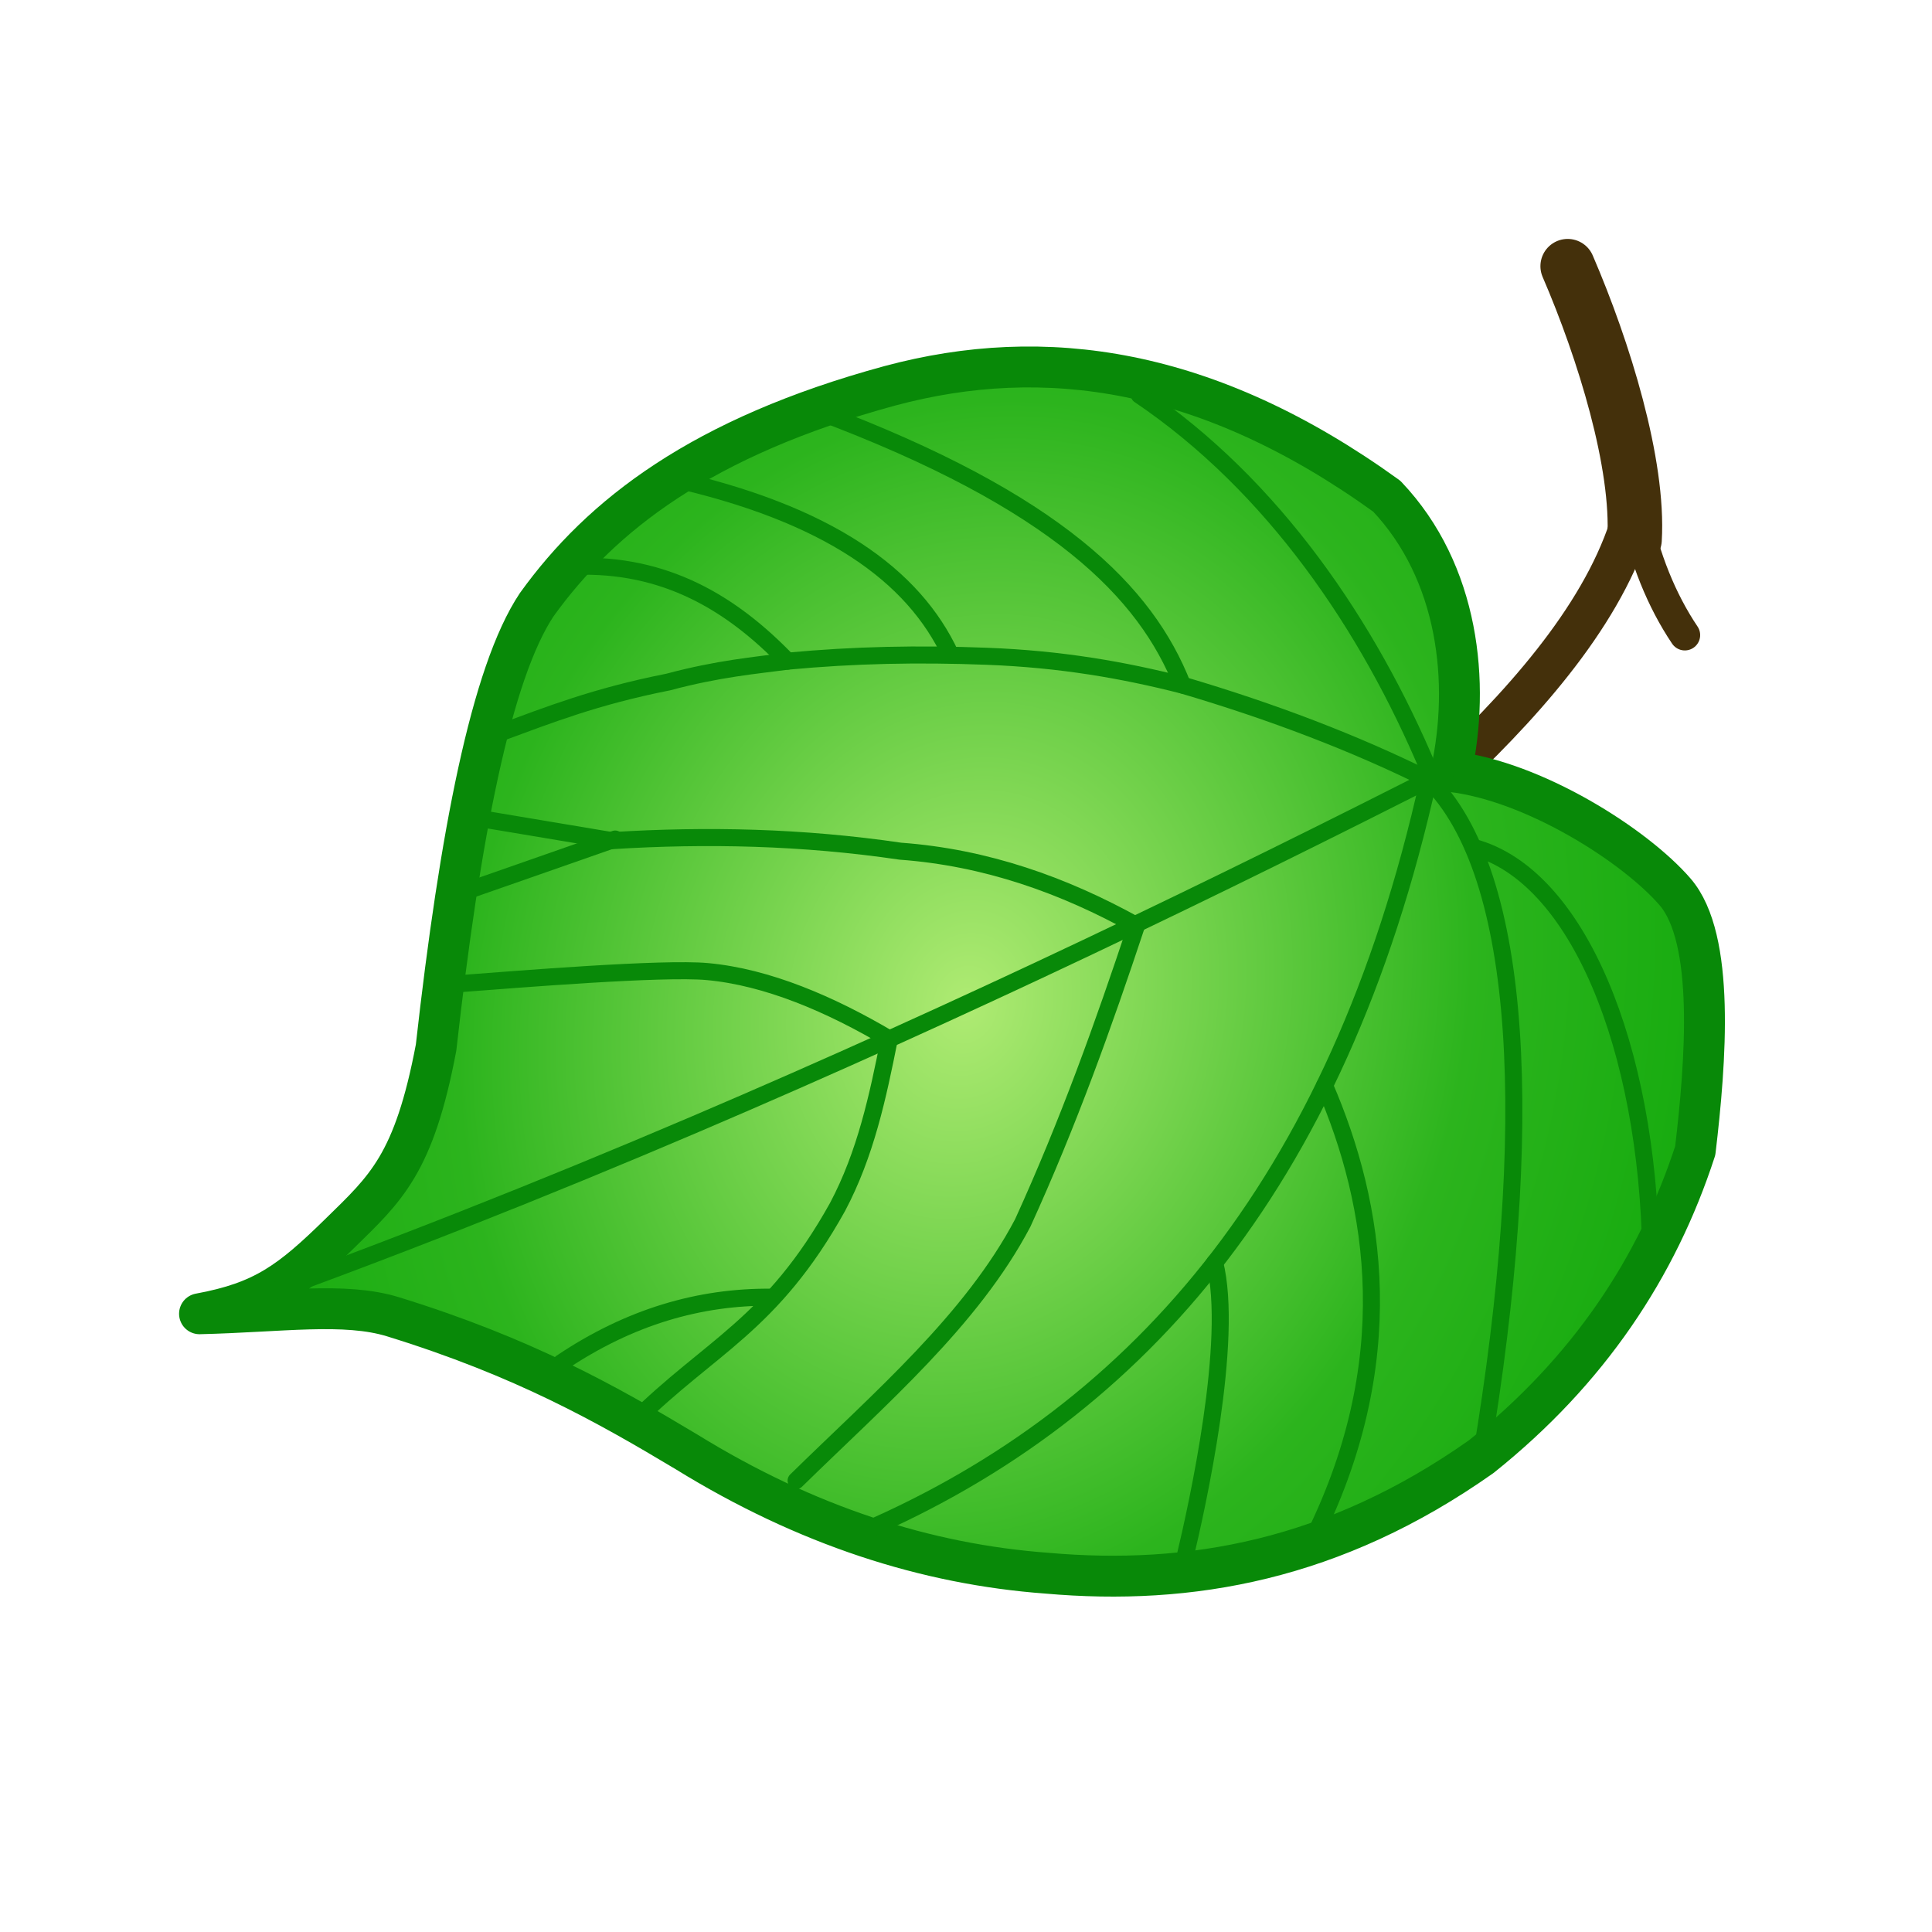
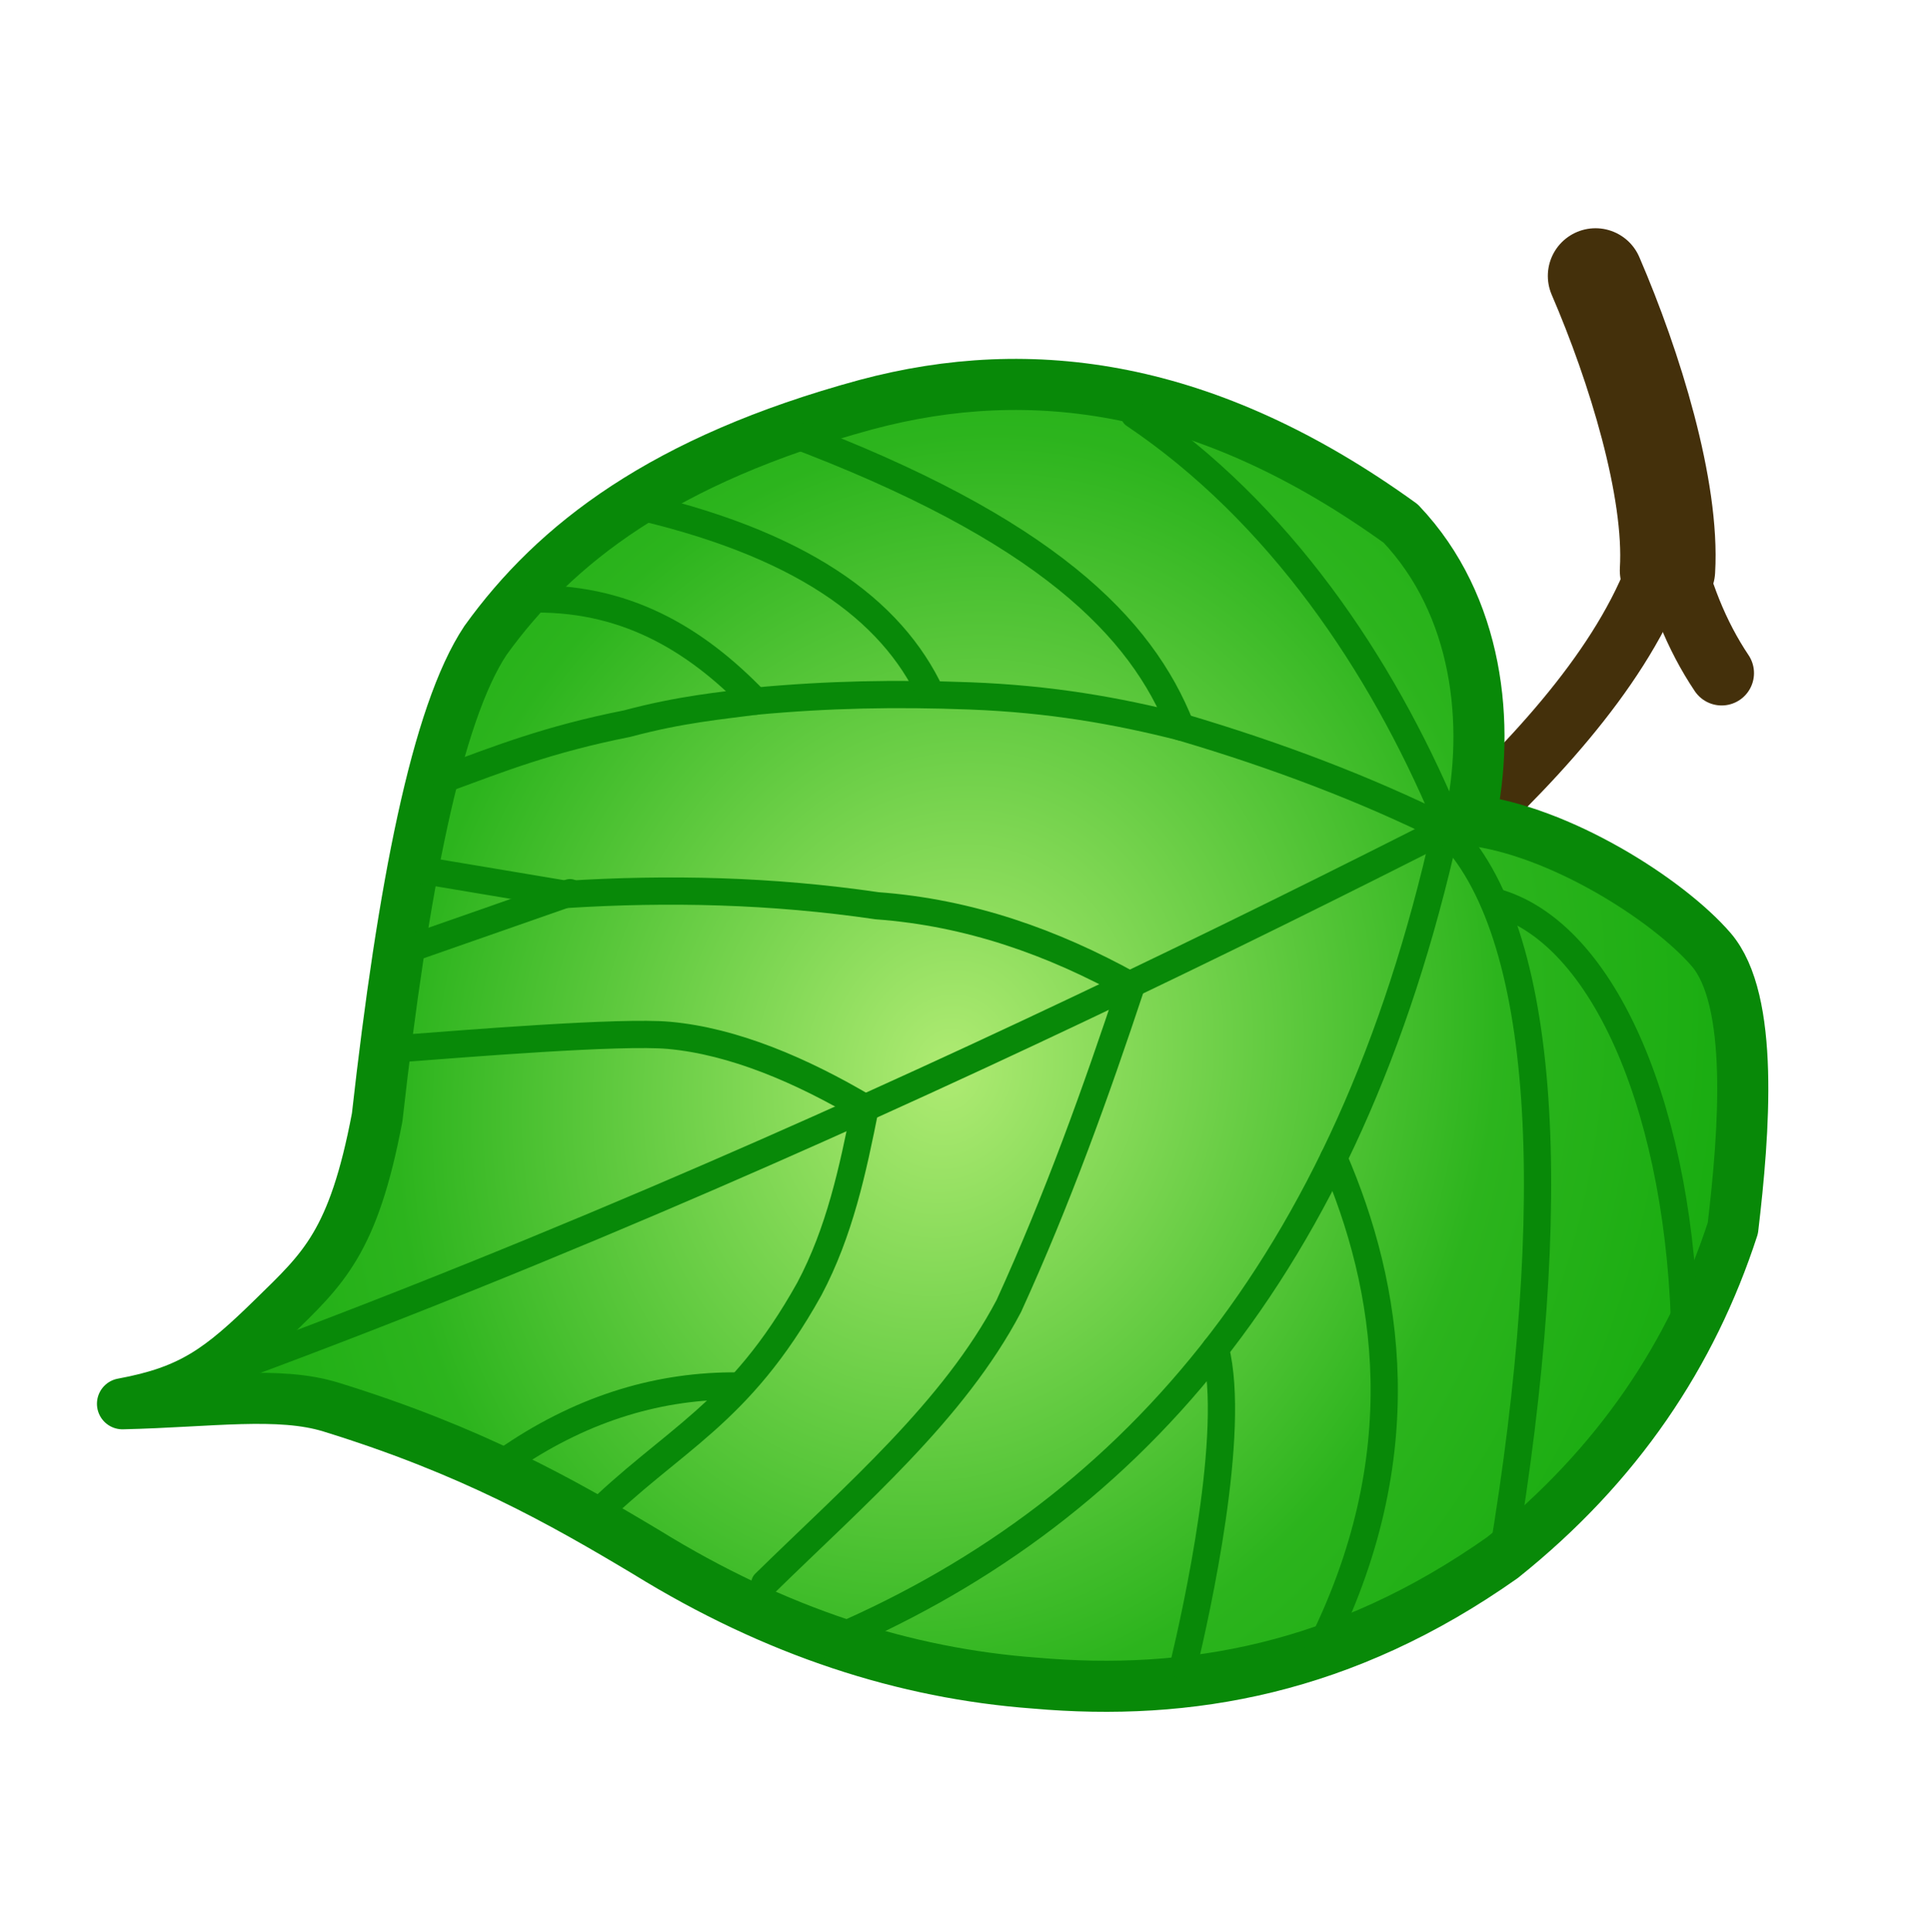
- <svg xmlns="http://www.w3.org/2000/svg" width="100%" height="100%" viewBox="0 0 3150 3150" version="1.1" xml:space="preserve" style="fill-rule:evenodd;clip-rule:evenodd;stroke-linecap:round;stroke-linejoin:round;stroke-miterlimit:1.5;">
-   <path d="M2366,1258C2503.07,1127.98 2625.78,982.968 2665,832" style="fill:none;stroke:rgb(68,48,11);stroke-width:66.67px;" />
-   <path d="M2665,832C2681.62,911.079 2709,978.866 2747,1035.49" style="fill:none;stroke:rgb(68,48,11);stroke-width:50px;" />
-   <path d="M2556,434C2615.36,571.633 2672.34,756.754 2665,880" style="fill:none;stroke:rgb(68,48,11);stroke-width:88.89px;stroke-linejoin:bevel;" />
-   <g transform="matrix(1,0,0,1,0,13)">
-     <path d="M2366,1245C2397.26,1100.93 2379.04,920.362 2261,796C1969.11,585.348 1702.48,548.534 1451,616C1144.31,699.412 979.987,826.999 875,973C800.999,1084.16 749.859,1348.45 711,1695C675.024,1885.09 628.895,1924.68 554,1998C473.157,2077.14 429.565,2109.8 325.303,2129C459.025,2125.87 561.908,2109.58 641,2134C853.788,2199.71 989.483,2276.41 1119,2354C1314.2,2474.44 1510.24,2537.47 1707,2552C1939.99,2572.52 2175.2,2531.19 2415,2362C2590.38,2221.77 2702.07,2053.38 2764,1863C2781.28,1717.2 2796.8,1517.05 2731,1441C2665.95,1365.81 2501.42,1260.63 2366,1245" style="fill:url(#_Radial1);stroke:rgb(8,137,8);stroke-width:66.67px;" />
+ <svg xmlns="http://www.w3.org/2000/svg" width="100%" height="100%" viewBox="0 0 567 567" version="1.1" xml:space="preserve" style="fill-rule:evenodd;clip-rule:evenodd;stroke-linecap:round;stroke-linejoin:round;stroke-miterlimit:1.5;">
+   <g transform="matrix(0.193873,0,0,0.193873,-27.1028,-3.13156)">
+     <path d="M2366,1258C2503.07,1127.98 2625.78,982.968 2665,832" style="fill:none;stroke:rgb(68,48,11);stroke-width:92.84px;" />
  </g>
-   <path d="M2363,1254C1988.01,1444.9 1572.75,1645.57 1133.59,1832.91C885.059,1938.94 628.871,2040.7 368,2134" style="fill:none;stroke:rgb(8,137,8);stroke-width:27.78px;" />
-   <path d="M1928,1117C1868.7,966.58 1724.39,817.234 1333.97,671" style="fill:none;stroke:rgb(8,137,8);stroke-width:27.78px;" />
-   <path d="M2329.1,1271.23C2180.82,1937.99 1844.28,2315.51 1386,2506" style="fill:none;stroke:rgb(8,137,8);stroke-width:27.78px;" />
-   <path d="M2329.1,1254C2231.3,1021.55 2076.47,791.503 1857.55,644" style="fill:none;stroke:rgb(8,137,8);stroke-width:27.78px;" />
-   <path d="M747,1604C847.427,1596.4 1079.94,1577.45 1152.96,1584.07C1251.02,1592.96 1354.01,1637.26 1449.96,1694C1431.24,1788.05 1411.29,1881.74 1365.5,1968C1258.2,2160.81 1157.6,2195.08 1034.34,2317.43" style="fill:none;stroke:rgb(8,137,8);stroke-width:27.78px;" />
-   <g transform="matrix(1,0,0,1,-297,136)">
-     <path d="M2626.1,1135.23C2505.94,1075.56 2371.93,1024.34 2225,981C2128.34,956.444 2027.02,938.574 1905.8,934C1793.58,929.765 1690.64,931.748 1581,942C1529.39,948.845 1467.97,954.143 1386.48,976C1266.92,999.69 1191.82,1029.68 1111.98,1059" style="fill:none;stroke:rgb(8,137,8);stroke-width:27.78px;" />
+   <g transform="matrix(0.193873,0,0,0.193873,-27.1028,-3.13156)">
+     <path d="M2665,832C2681.62,911.079 2709,978.866 2747,1035.49" style="fill:none;stroke:rgb(68,48,11);stroke-width:98px;" />
  </g>
-   <g transform="matrix(1,0,0,1,403,-185)">
-     <path d="M362.05,1516.65L594.762,1555.62C749.016,1545.98 905.381,1549.37 1065,1572.8C1204.51,1583.03 1331.12,1628.03 1449.96,1694C1396.47,1855.16 1338.62,2016.59 1264.5,2179C1181.34,2337.09 1031.61,2465.08 895,2599" style="fill:none;stroke:rgb(8,137,8);stroke-width:27.78px;" />
+   <g transform="matrix(0.193873,0,0,0.193873,-27.1028,-3.13156)">
+     <path d="M2556,434C2615.36,571.633 2672.34,756.754 2665,880" style="fill:none;stroke:rgb(68,48,11);stroke-width:144.42px;stroke-linejoin:bevel;" />
  </g>
-   <path d="M1550,1067.91C1489.86,938.597 1351.42,836.963 1089.48,779" style="fill:none;stroke:rgb(8,137,8);stroke-width:27.78px;" />
-   <path d="M1284,1078C1192.47,982.859 1084.07,918.209 937,923.456" style="fill:none;stroke:rgb(8,137,8);stroke-width:27.78px;" />
-   <path d="M2329.1,1271.23C2485.21,1423.73 2504.11,1841.16 2415,2375" style="fill:none;stroke:rgb(8,137,8);stroke-width:27.78px;" />
-   <path d="M2402.07,1381.48C2571.77,1426.72 2686.54,1706.48 2691.52,2046.76" style="fill:none;stroke:rgb(8,137,8);stroke-width:27.78px;" />
-   <path d="M2159.57,1769.94C2243.13,1963.6 2287.44,2220.84 2135.83,2518.72" style="fill:none;stroke:rgb(8,137,8);stroke-width:27.78px;" />
-   <path d="M1980.46,2058.75C2012.33,2184.81 1951.65,2456.61 1932,2539" style="fill:none;stroke:rgb(8,137,8);stroke-width:27.78px;" />
-   <path d="M1003,1368L743.512,1458.72" style="fill:none;stroke:rgb(8,137,8);stroke-width:27.78px;" />
-   <path d="M1257,2115C1140.94,2114.06 1026.77,2146.75 915,2222" style="fill:none;stroke:rgb(8,137,8);stroke-width:27.78px;" />
+   <g transform="matrix(0.193873,0,0,0.193873,-27.1028,-0.611216)">
+     <path d="M2366,1245C2397.26,1100.93 2379.04,920.362 2261,796C1969.11,585.348 1702.48,548.534 1451,616C1144.31,699.412 979.987,826.999 875,973C800.999,1084.16 749.859,1348.45 711,1695C675.024,1885.09 628.895,1924.68 554,1998C473.157,2077.14 429.565,2109.8 325.303,2129C459.025,2125.87 561.908,2109.58 641,2134C853.788,2199.71 989.483,2276.41 1119,2354C1314.2,2474.44 1510.24,2537.47 1707,2552C1939.99,2572.52 2175.2,2531.19 2415,2362C2590.38,2221.77 2702.07,2053.38 2764,1863C2781.28,1717.2 2796.8,1517.05 2731,1441C2665.95,1365.81 2501.42,1260.63 2366,1245" style="fill:url(#_Radial1);stroke:rgb(8,137,8);stroke-width:77.37px;" />
+   </g>
+   <g>
+     <g transform="matrix(0.193873,0,0,0.193873,-27.1028,-3.13156)">
+       <path d="M2363,1254C1988.01,1444.9 1572.75,1645.57 1133.59,1832.91C885.059,1938.94 628.871,2040.7 368,2134" style="fill:none;stroke:rgb(8,137,8);stroke-width:41.26px;" />
+     </g>
+     <g transform="matrix(0.193873,0,0,0.193873,-27.1028,-3.13156)">
+       <path d="M1928,1117C1868.7,966.58 1724.39,817.234 1333.97,671" style="fill:none;stroke:rgb(8,137,8);stroke-width:41.26px;" />
+     </g>
+     <g transform="matrix(0.193873,0,0,0.193873,-27.1028,-3.13156)">
+       <path d="M2329.1,1271.23C2180.82,1937.99 1844.28,2315.51 1386,2506" style="fill:none;stroke:rgb(8,137,8);stroke-width:41.26px;" />
+     </g>
+     <g transform="matrix(0.193873,0,0,0.193873,-27.1028,-3.13156)">
+       <path d="M2329.1,1254C2231.3,1021.55 2076.47,791.503 1857.55,644" style="fill:none;stroke:rgb(8,137,8);stroke-width:41.26px;" />
+     </g>
+     <g transform="matrix(0.193873,0,0,0.193873,-27.1028,-3.13156)">
+       <path d="M747,1604C847.427,1596.4 1079.94,1577.45 1152.96,1584.07C1251.02,1592.96 1354.01,1637.26 1449.96,1694C1431.24,1788.05 1411.29,1881.74 1365.5,1968C1258.2,2160.81 1157.6,2195.08 1034.34,2317.43" style="fill:none;stroke:rgb(8,137,8);stroke-width:41.26px;" />
+     </g>
+     <g transform="matrix(0.193873,0,0,0.193873,-84.683,23.2351)">
+       <path d="M2626.1,1135.23C2505.94,1075.56 2371.93,1024.34 2225,981C2128.34,956.444 2027.02,938.574 1905.8,934C1793.58,929.765 1690.64,931.748 1581,942C1529.39,948.845 1467.97,954.143 1386.48,976C1266.92,999.69 1191.82,1029.68 1111.98,1059" style="fill:none;stroke:rgb(8,137,8);stroke-width:41.26px;" />
+     </g>
+     <g transform="matrix(0.193873,0,0,0.193873,51.0279,-38.998)">
+       <path d="M362.05,1516.65L594.762,1555.62C749.016,1545.98 905.381,1549.37 1065,1572.8C1204.51,1583.03 1331.12,1628.03 1449.96,1694C1396.47,1855.16 1338.62,2016.59 1264.5,2179C1181.34,2337.09 1031.61,2465.08 895,2599" style="fill:none;stroke:rgb(8,137,8);stroke-width:41.26px;" />
+     </g>
+     <g transform="matrix(0.193873,0,0,0.193873,-27.1028,-3.13156)">
+       <path d="M1550,1067.91C1489.86,938.597 1351.42,836.963 1089.48,779" style="fill:none;stroke:rgb(8,137,8);stroke-width:41.26px;" />
+     </g>
+     <g transform="matrix(0.193873,0,0,0.193873,-27.1028,-3.13156)">
+       <path d="M1284,1078C1192.47,982.859 1084.07,918.209 937,923.456" style="fill:none;stroke:rgb(8,137,8);stroke-width:41.26px;" />
+     </g>
+     <g transform="matrix(0.193873,0,0,0.193873,-27.1028,-3.13156)">
+       <path d="M2329.1,1271.23C2485.21,1423.73 2504.11,1841.16 2415,2375" style="fill:none;stroke:rgb(8,137,8);stroke-width:41.26px;" />
+     </g>
+     <g transform="matrix(0.193873,0,0,0.193873,-27.1028,-3.13156)">
+       <path d="M2402.07,1381.48C2571.77,1426.72 2686.54,1706.48 2691.52,2046.76" style="fill:none;stroke:rgb(8,137,8);stroke-width:41.26px;" />
+     </g>
+     <g transform="matrix(0.193873,0,0,0.193873,-27.1028,-3.13156)">
+       <path d="M2159.57,1769.94C2243.13,1963.6 2287.44,2220.84 2135.83,2518.72" style="fill:none;stroke:rgb(8,137,8);stroke-width:41.26px;" />
+     </g>
+     <g transform="matrix(0.193873,0,0,0.193873,-27.1028,-3.13156)">
+       <path d="M1980.46,2058.75C2012.33,2184.81 1951.65,2456.61 1932,2539" style="fill:none;stroke:rgb(8,137,8);stroke-width:41.26px;" />
+     </g>
+     <g transform="matrix(0.193873,0,0,0.193873,-27.1028,-3.13156)">
+       <path d="M1003,1368L743.512,1458.72" style="fill:none;stroke:rgb(8,137,8);stroke-width:41.26px;" />
+     </g>
+     <g transform="matrix(0.193873,0,0,0.193873,-27.1028,-3.13156)">
+       <path d="M1257,2115C1140.94,2114.06 1026.77,2146.75 915,2222" style="fill:none;stroke:rgb(8,137,8);stroke-width:41.26px;" />
+     </g>
+   </g>
  <defs>
    <radialGradient id="_Radial1" cx="0" cy="0" r="1" gradientUnits="userSpaceOnUse" gradientTransform="matrix(1574.8,421.655,-509.919,1904.45,1574.8,1624.1)">
      <stop offset="0" style="stop-color:rgb(175,235,115);stop-opacity:1" />
      <stop offset="0.5" style="stop-color:rgb(44,180,29);stop-opacity:1" />
      <stop offset="1" style="stop-color:rgb(0,162,0);stop-opacity:1" />
    </radialGradient>
  </defs>
</svg>
